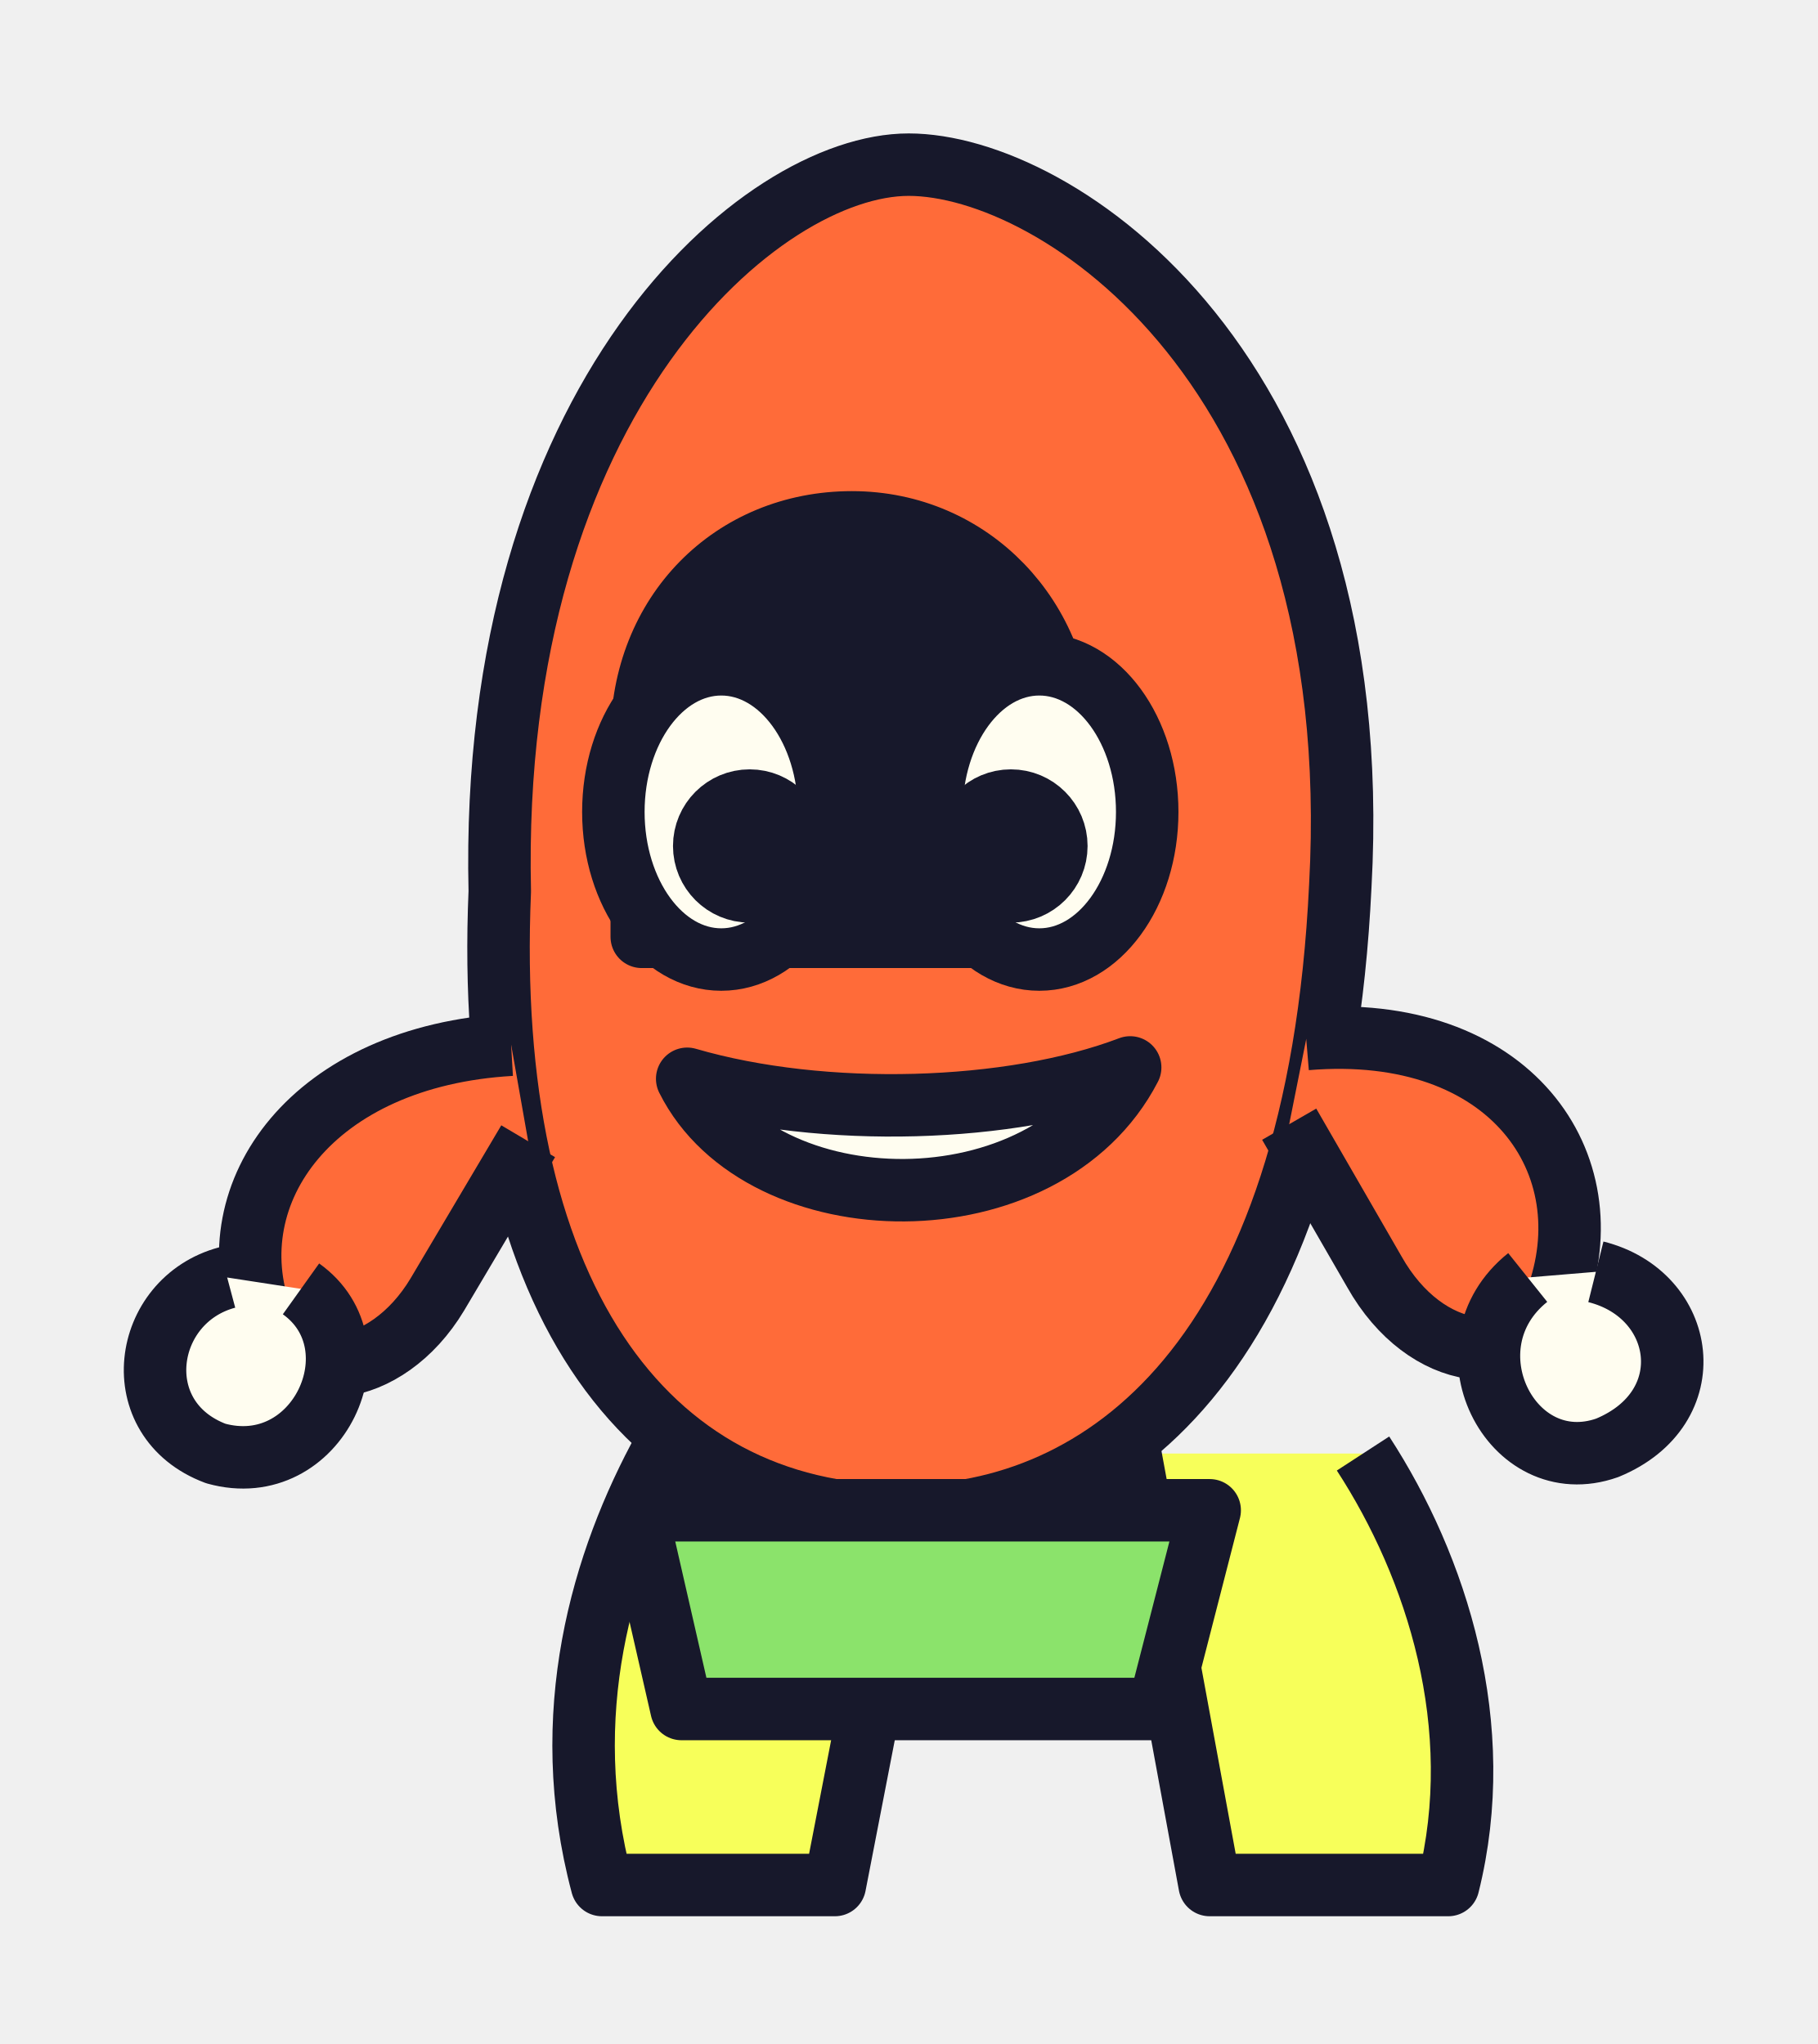
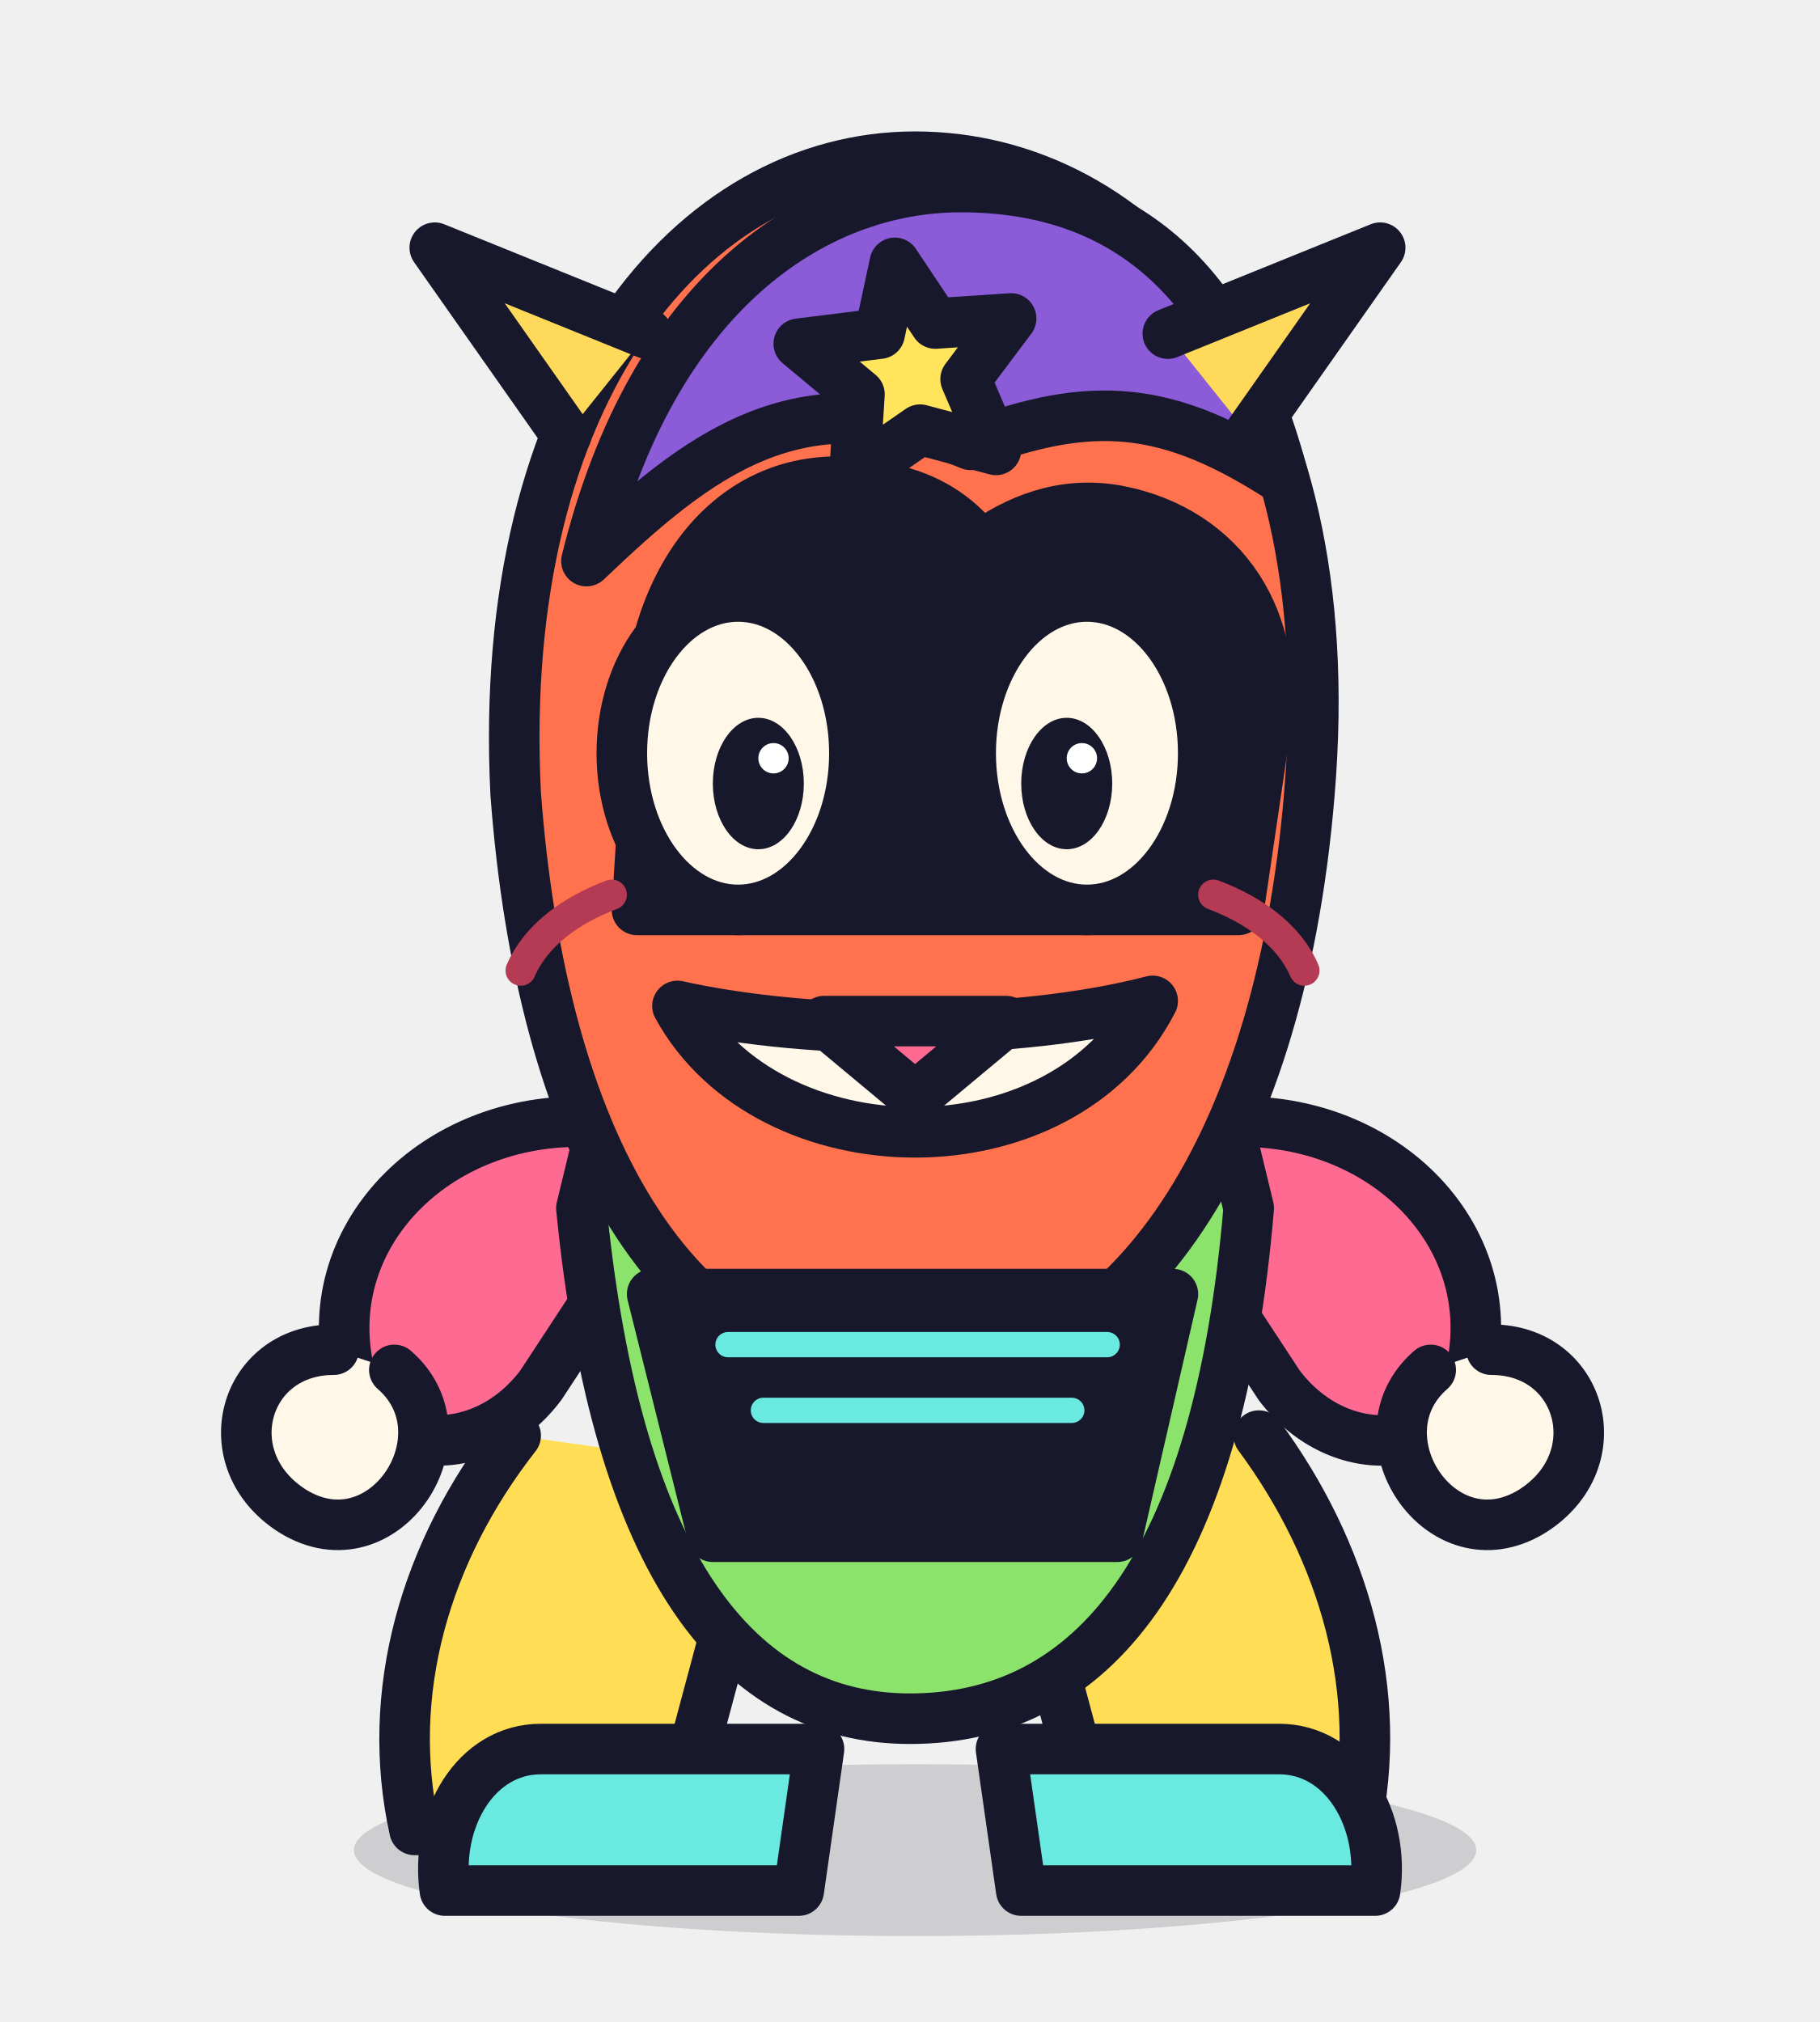
- <svg xmlns="http://www.w3.org/2000/svg" viewBox="0 0 320 360" role="img" aria-label="NOWIN arcade creature">
-   <g stroke="#17182b" stroke-width="11" stroke-linejoin="round">
-     <path fill="#f7ff5a" d="M117 255c-11 20-19 47-11 77h41l13-67m39-9 14 76h42c7-28-2-56-15-76" />
-     <path fill="#ff6b39" d="M88 157c-2-87 46-128 72-128s81 36 76 127c-4 84-42 111-77 111-46 0-74-40-71-110Z" />
-     <path fill="#17182b" d="M113 130c0-22 16-38 37-38s37 17 37 38v35h-74Z" />
-     <ellipse fill="#fffdf0" cx="127" cy="143" rx="19" ry="26" />
-     <ellipse fill="#fffdf0" cx="183" cy="143" rx="19" ry="26" />
-     <circle fill="#17182b" cx="132" cy="149" r="8" />
-     <circle fill="#17182b" cx="178" cy="149" r="8" />
-     <path fill="#fffdf0" d="M121 190c13 26 63 27 78-2-21 8-54 9-78 2Z" />
-     <path fill="#ff6b39" d="M90 184c-35 2-52 26-44 48 5 13 22 11 31-4l16-27M230 183c36-3 53 22 44 46-6 13-23 11-32-5l-15-26" />
-     <path fill="#fffdf0" d="M40 225c-15 4-18 25-2 31 18 5 29-19 15-29M281 224c16 4 19 24 2 31-17 6-29-18-14-30" />
-     <path fill="#8be36b" d="M112 266h101l-9 35h-84Z" />
+ <svg xmlns="http://www.w3.org/2000/svg" viewBox="0 0 360 400" role="img" aria-label="NOWIN mischievous arcade mascot">
+   <g stroke="#17182b" stroke-width="10" stroke-linejoin="round" stroke-linecap="round">
+     <ellipse cx="181" cy="366" rx="111" ry="17" fill="#17182b" opacity=".16" stroke="none" />
+     <path d="M102 284c-18 23-26 51-20 78h51l19-71M249 284c17 23 25 51 19 78h-51l-19-71" fill="#ffdd55" />
+     <path d="M107 346h55l-4 28h-70c-2-14 6-28 19-28ZM198 346h55c13 0 21 14 19 28h-70z" fill="#69e9df" />
+     <path d="M118 222c-31-2-55 22-49 49 4 17 26 19 38 3l21-32M242 222c31-2 55 22 49 49-4 17-26 19-38 3l-21-32" fill="#ff6a93" />
+     <path d="M66 267c-18 0-24 22-8 32 18 11 35-15 20-28M295 267c18 0 24 22 8 32-18 11-35-15-20-28" fill="#fff8e8" />
+     <path d="M115 239c7 71 31 101 65 101 36 0 61-30 67-101l-15-62H130z" fill="#8be36b" />
+     <path d="M102 157C98 77 137 31 181 31s85 43 78 126c-6 73-38 116-79 116-48 0-73-49-78-116Z" fill="#ff724d" />
+     <path d="M116 111c13-53 45-74 74-74 33 0 54 19 64 58-23-15-38-16-62-7-34-14-54 2-76 23Z" fill="#8b5bd8" />
+     <path d="M112 86 86 49l42 17M247 86l26-37-42 17" fill="#ffd95a" />
+     <path d="M129 132c5-27 24-42 48-35 8 2 13 6 17 11 7-5 16-9 27-7 21 4 33 22 29 45l-5 34h-119z" fill="#17182b" />
+     <ellipse cx="146" cy="149" rx="23" ry="31" fill="#fff8e8" />
+     <ellipse cx="215" cy="149" rx="23" ry="31" fill="#fff8e8" />
+     <ellipse cx="150" cy="155" rx="9" ry="13" fill="#17182b" stroke="none" />
+     <ellipse cx="211" cy="155" rx="9" ry="13" fill="#17182b" stroke="none" />
+     <circle cx="153" cy="150" r="3" fill="#fff" stroke="none" />
+     <circle cx="214" cy="150" r="3" fill="#fff" stroke="none" />
+     <path d="M134 199c18 33 76 34 94-1-27 7-67 7-94 1Z" fill="#fff8e8" />
+     <path d="M163 202h36l-18 15z" fill="#ff6a93" />
+     <path d="M121 177c-8 3-15 8-18 15M240 177c8 3 15 8 18 15" fill="none" stroke="#b53b55" stroke-width="6" />
+     <path d="M129 256h103l-11 48h-80z" fill="#17182b" />
+     <path d="M144 266h75M151 279h61" stroke="#69e9df" stroke-width="5" />
+     <path d="m177 52 8 12 15-1-9 12 6 14-15-4-13 9 1-16-12-10 16-2z" fill="#ffe45c" />
  </g>
</svg>
